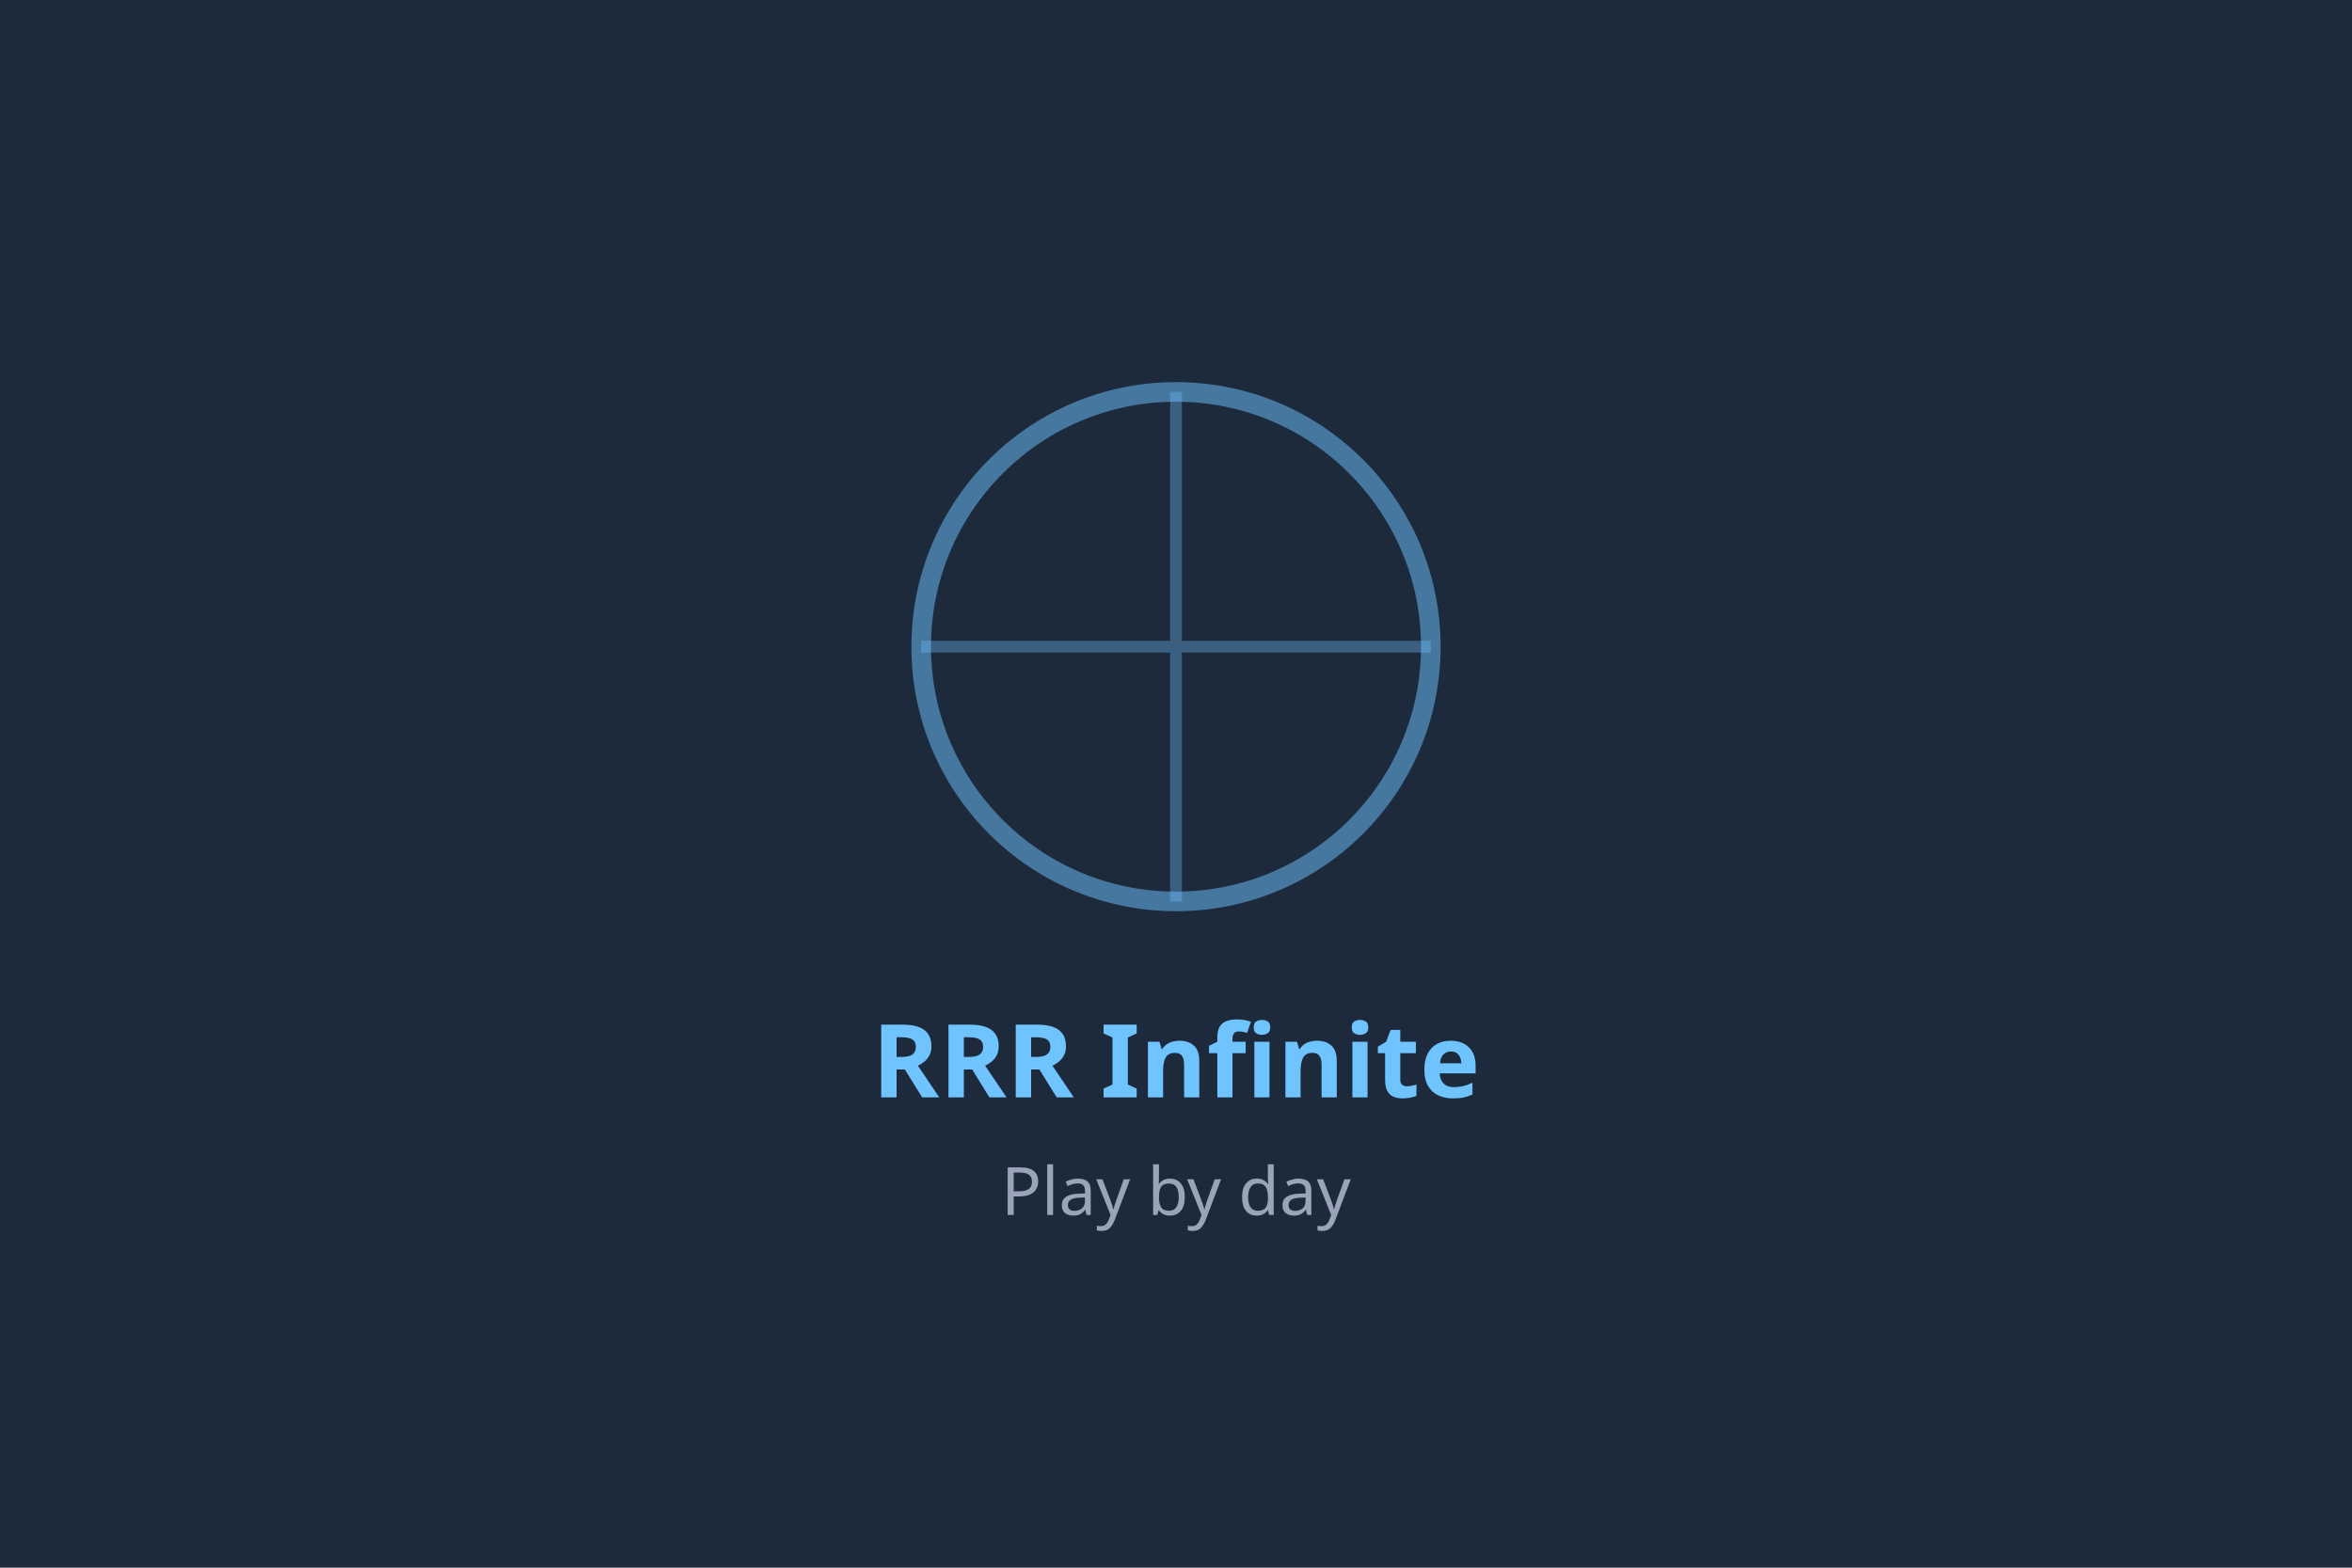
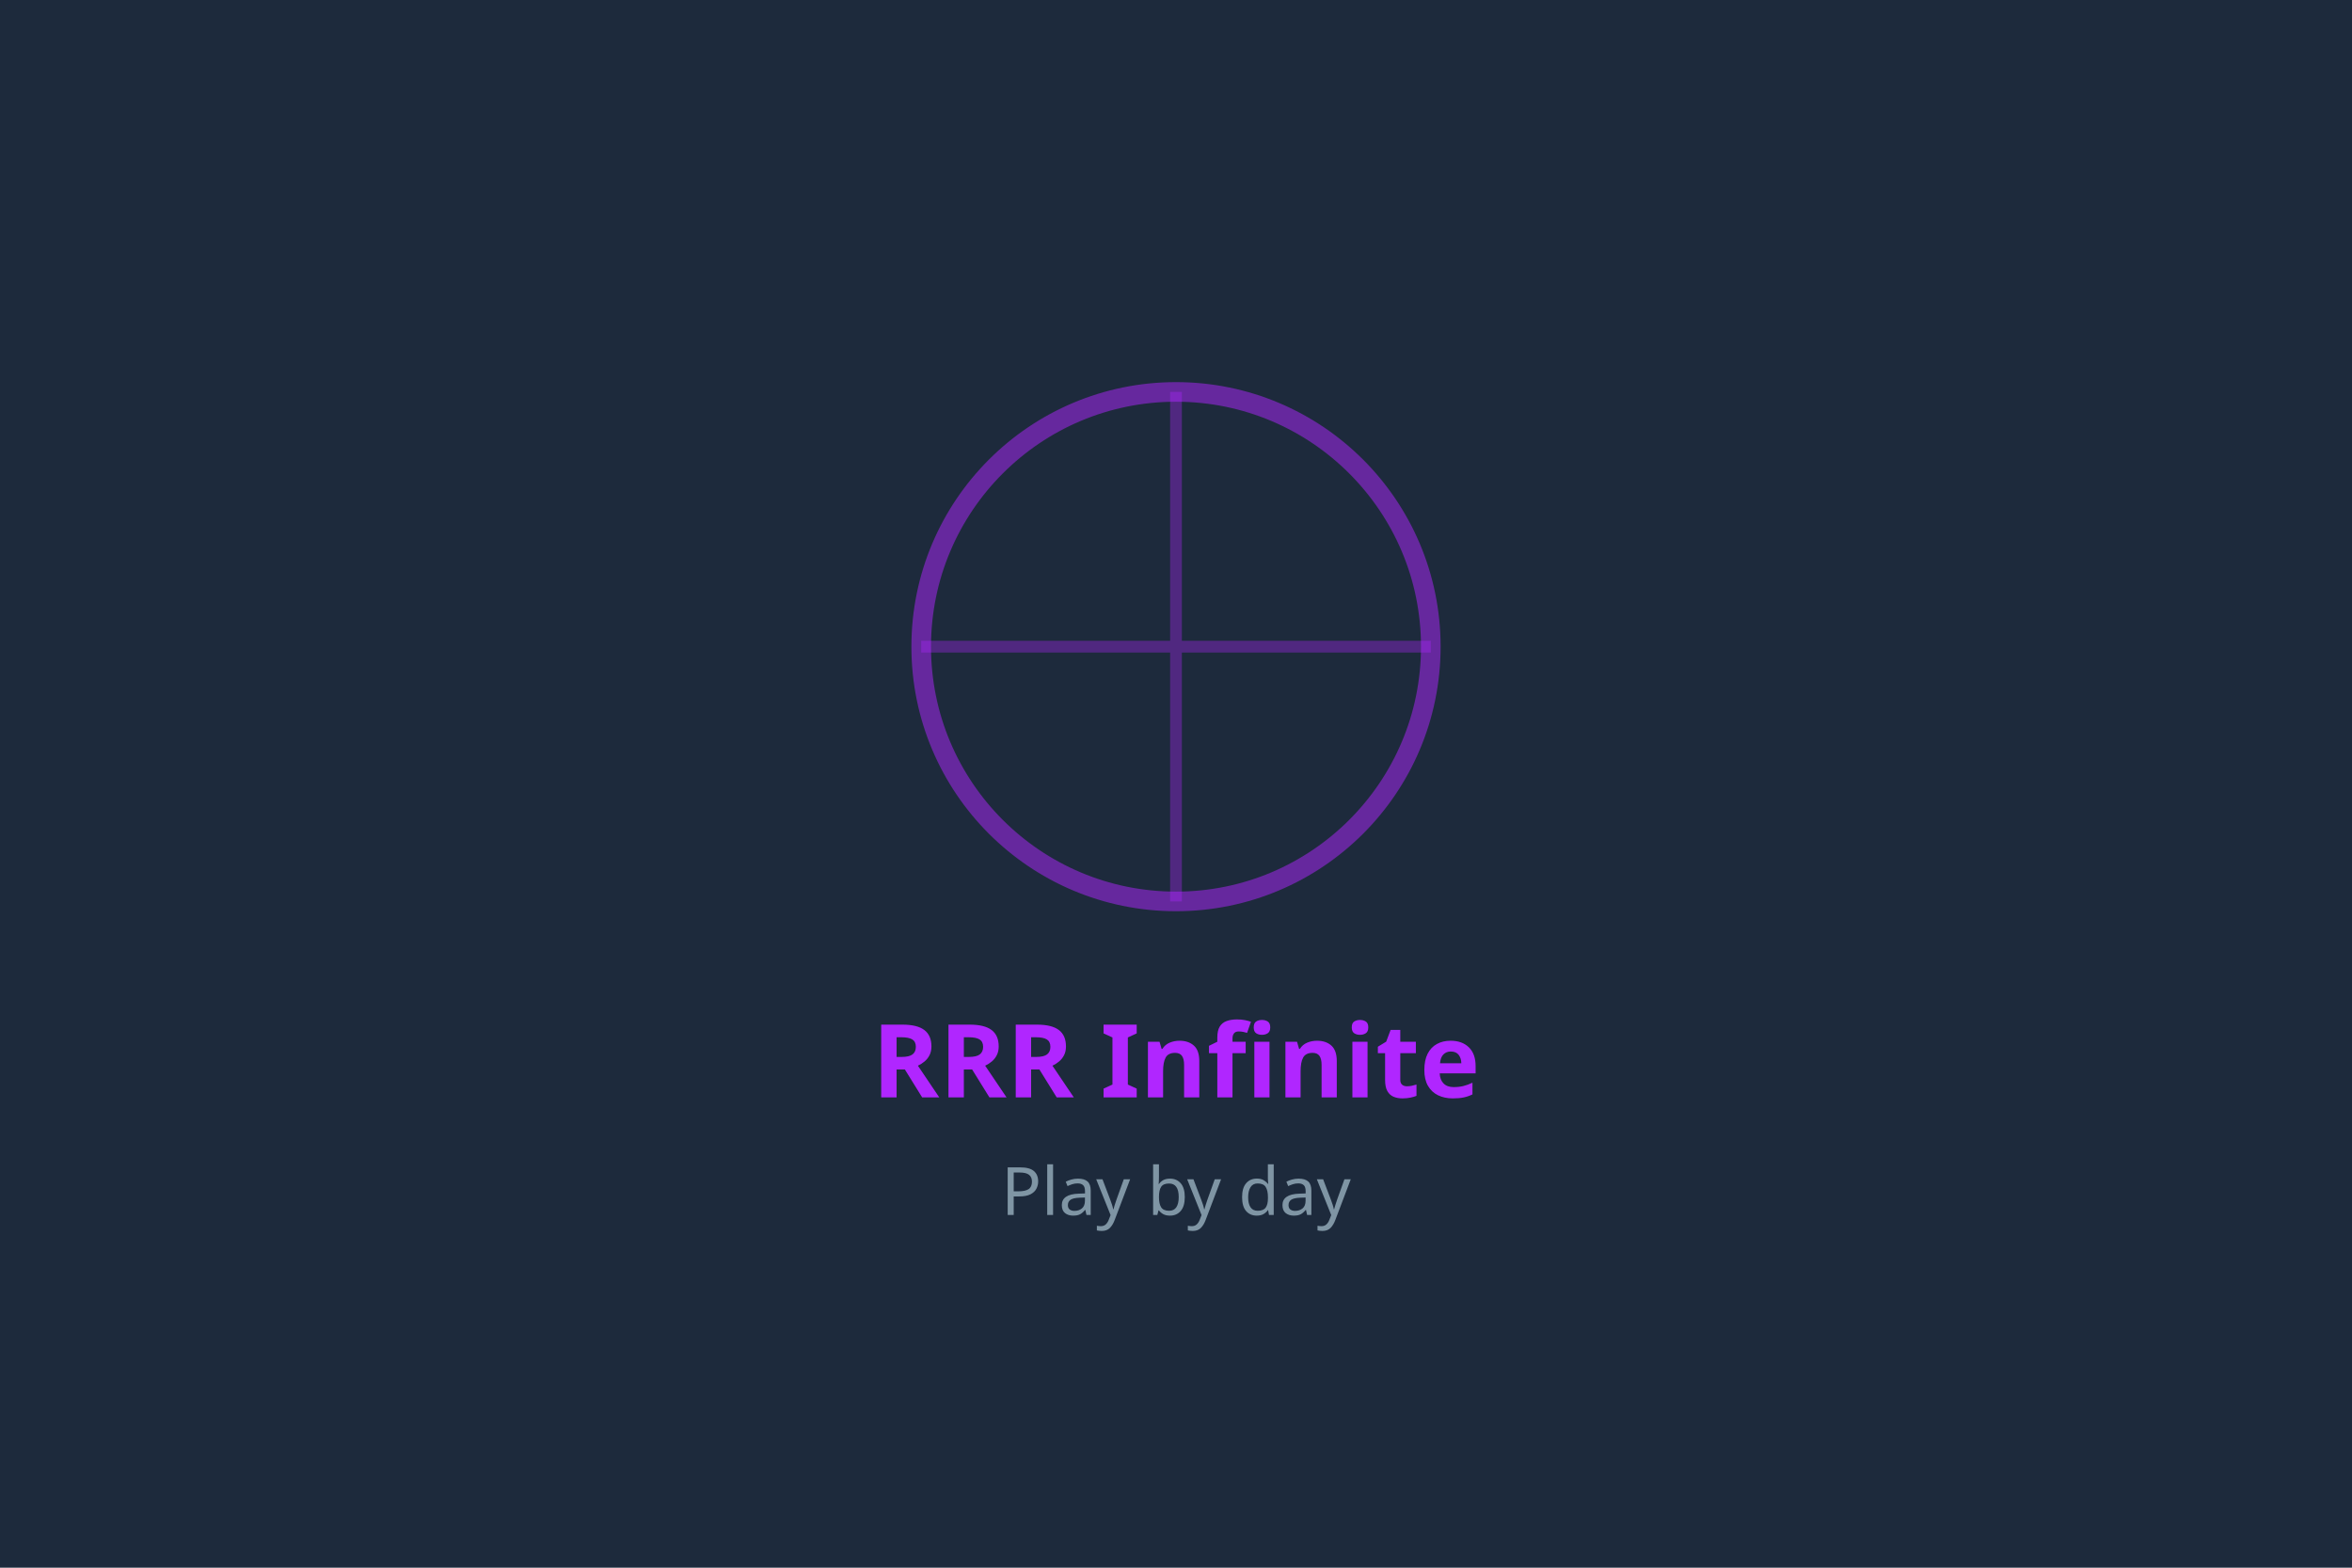
<svg xmlns="http://www.w3.org/2000/svg" viewBox="0 0 1200 800" width="1200" height="800" role="img" aria-label="Play by day placeholder">
  <rect width="1200" height="800" fill="#1d2a3c" />
-   <circle cx="600" cy="330" r="130" fill="none" stroke="#6fc3ff" stroke-width="10" opacity="0.5" />
-   <path d="M470 330h260M600 200v260" stroke="#6fc3ff" stroke-width="6" opacity="0.35" />
-   <text x="600" y="560" fill="#6fc3ff" font-family="system-ui, sans-serif" font-size="52" font-weight="700" text-anchor="middle">RRR Infinite</text>
-   <text x="600" y="620" fill="#9aa4b8" font-family="system-ui, sans-serif" font-size="34" text-anchor="middle">Play by day</text>
+   <circle cx="600" cy="330" r="130" fill="none" stroke="#b026ff" stroke-width="10" opacity="0.5" />
+   <path d="M470 330h260M600 200v260" stroke="#b026ff" stroke-width="6" opacity="0.35" />
+   <text x="600" y="560" fill="#b026ff" font-family="system-ui, sans-serif" font-size="52" font-weight="700" text-anchor="middle">RRR Infinite</text>
+   <text x="600" y="620" fill="#7f95a4" font-family="system-ui, sans-serif" font-size="34" text-anchor="middle">Play by day</text>
</svg>
